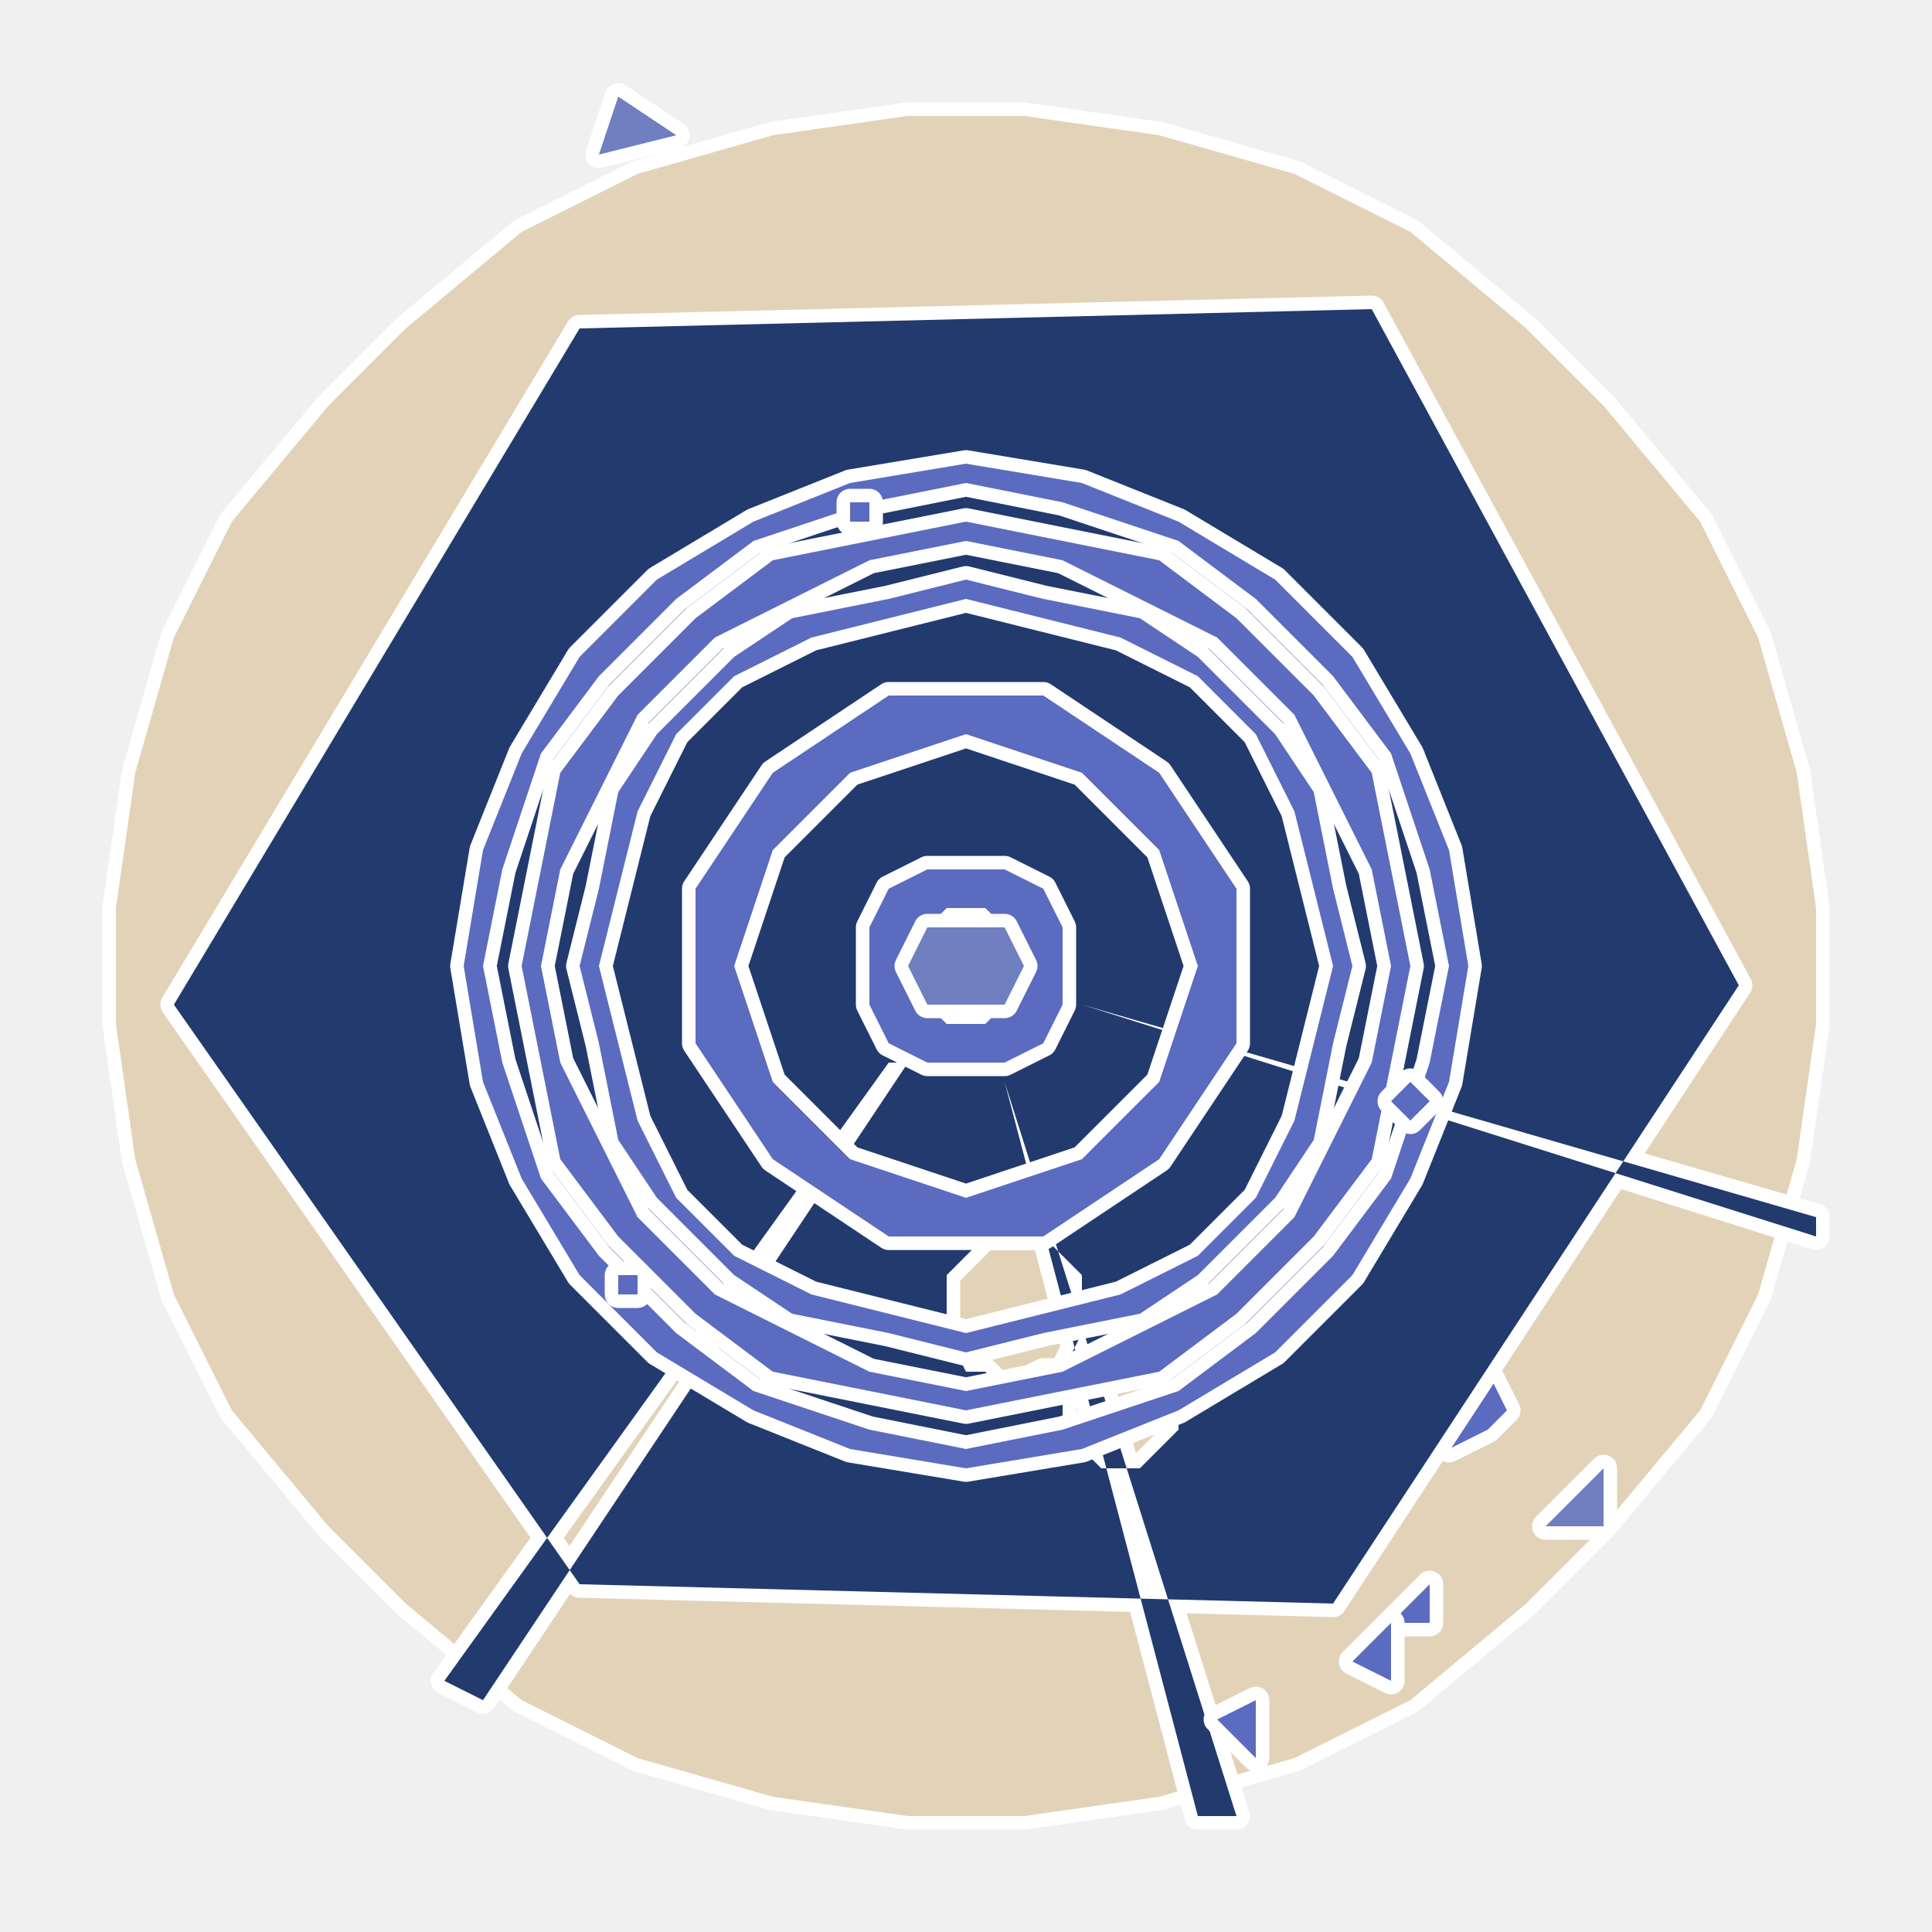
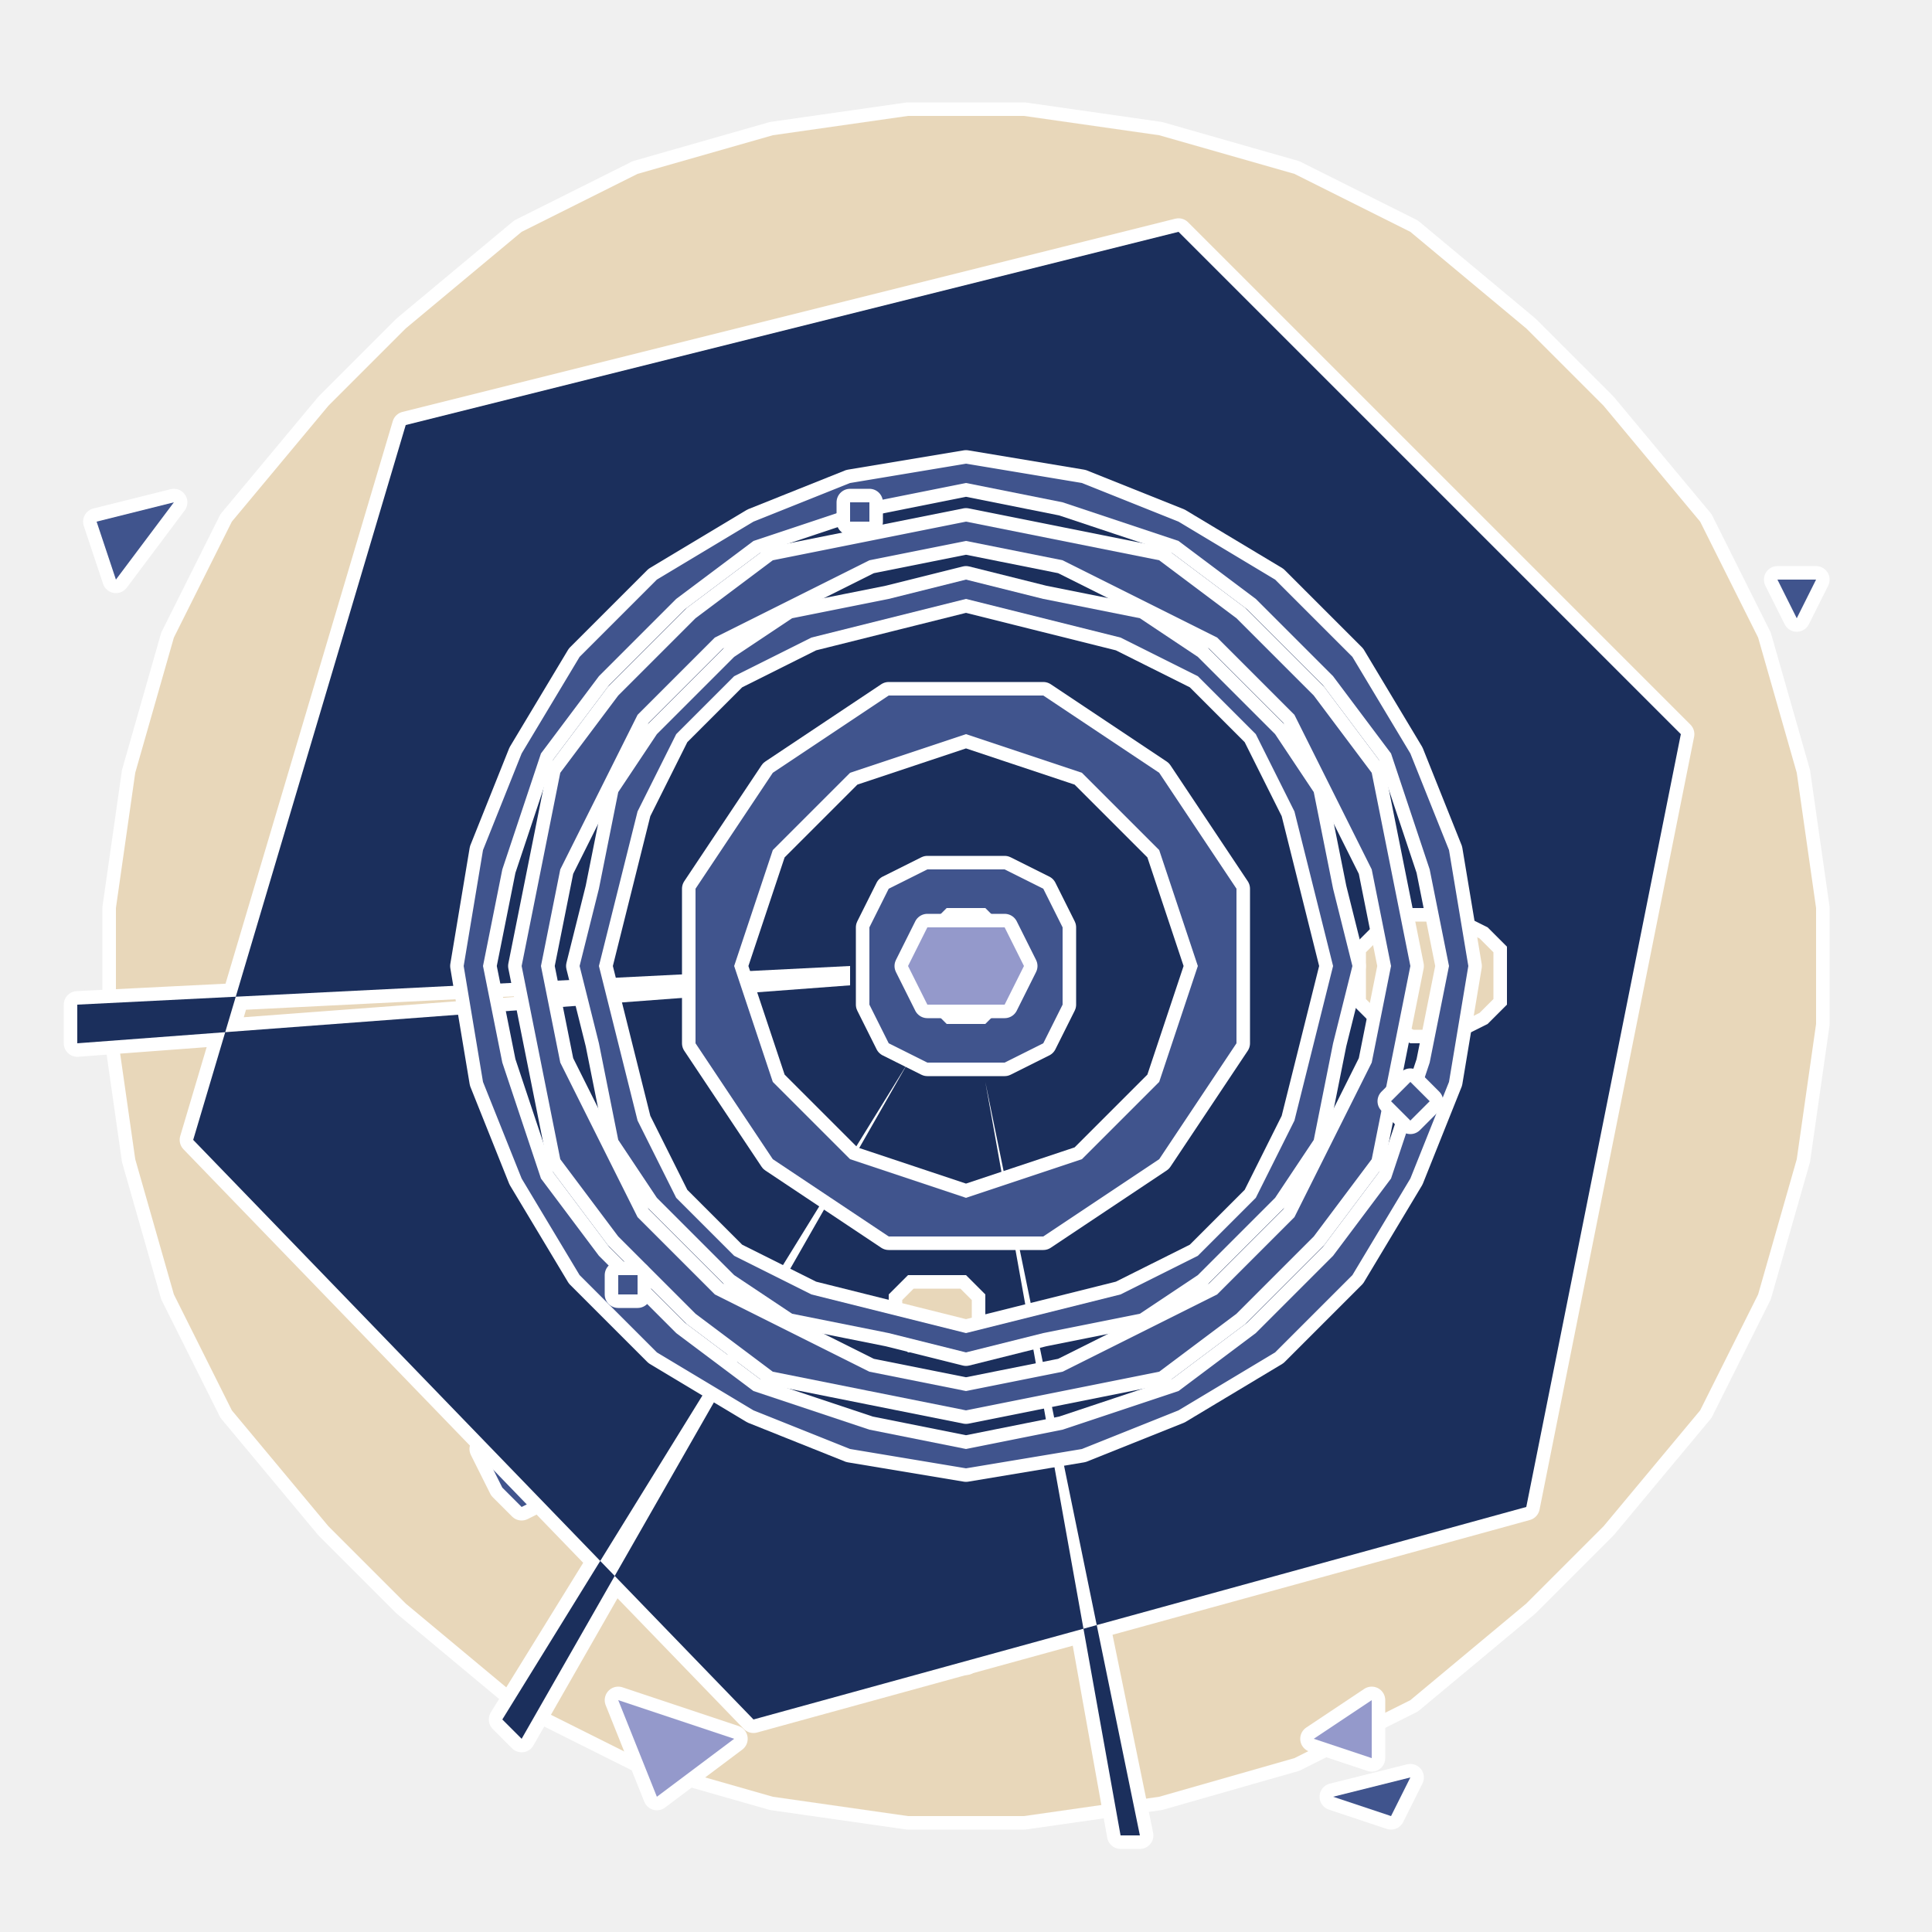
<svg xmlns="http://www.w3.org/2000/svg" viewBox="0 0 100 100" role="img" aria-label="@playform/hook-dsh-convention-suggester - spike-star">
  <style>
		@media (prefers-reduced-motion: no-preference) {
			.hook-dsh-convention-suggester-scene * { transform-box: view-box; transform-origin: 50% 50%; }
- 		.hook-dsh-convention-suggester-counter { animation: hook-dsh-convention-suggester-counter 27s linear -3s infinite; }
+ 		.hook-dsh-convention-suggester-counter { animation: hook-dsh-convention-suggester-counter 26s linear -4s infinite; }
		@keyframes hook-dsh-convention-suggester-counter { to { transform: rotate(-360deg); } }
- 		.hook-dsh-convention-suggester-breathe { animation: hook-dsh-convention-suggester-breathe 6s ease-in-out -3s infinite; }
+ 		.hook-dsh-convention-suggester-breathe { animation: hook-dsh-convention-suggester-breathe 6s ease-in-out -4s infinite; }
		@keyframes hook-dsh-convention-suggester-breathe { 50% { transform: scale(1.06); opacity: 0.85; } }
- 		.hook-dsh-convention-suggester-fire { animation: hook-dsh-convention-suggester-fire 2.9s ease-in-out infinite; }
+ 		.hook-dsh-convention-suggester-fire { animation: hook-dsh-convention-suggester-fire 2.6s ease-in-out infinite; }
		@keyframes hook-dsh-convention-suggester-fire { 0%, 100% { opacity: 0.35; } 50% { opacity: 1; } }
- 		.hook-dsh-convention-suggester-twinkle { animation: hook-dsh-convention-suggester-twinkle 9s ease-in-out -3s infinite; }
+ 		.hook-dsh-convention-suggester-twinkle { animation: hook-dsh-convention-suggester-twinkle 7s ease-in-out -4s infinite; }
		@keyframes hook-dsh-convention-suggester-twinkle { 0%, 100% { transform: scale(0.94); opacity: 0.4; } 50% { transform: scale(1.06); opacity: 1; } }
		}
	</style>
  <defs>
    <path id="hook-dsh-convention-suggester-0" d="M91,67 L88,73 L83,79 L79,83 L73,88 L67,91 L60,93 L53,94 L47,94 L40,93 L33,91 L27,88 L21,83 L17,79 L12,73 L9,67 L7,60 L6,53 L6,47 L7,40 L9,33 L12,27 L17,21 L21,17 L27,12 L33,9 L40,7 L47,6 L53,6 L60,7 L67,9 L73,12 L79,17 L83,21 L88,27 L91,33 L93,40 L94,47 L94,53 L93,60 Z" />
-     <path id="hook-dsh-convention-suggester-1" d="M78,73 L77,74 L75,75 L74,74 L73,73 L74,71 L75,70 L77,71 Z" />
-     <path id="hook-dsh-convention-suggester-2" d="M86,47 L86,49 L84,49 L82,49 L81,47 L82,45 L84,45 L86,45 Z" />
-     <path id="hook-dsh-convention-suggester-3" d="M19,46 L18,48 L16,48 L15,48 L14,46 L15,44 L16,43 L18,44 Z" />
-     <path id="hook-dsh-convention-suggester-4" d="M90,51 L69,83 L30,82 L9,52 L30,17 L71,16 Z M56,52 L94,63 L94,64 L56,52 Z M56,68 L56,69 L55,71 L54,71 L52,72 L51,71 L50,71 L49,69 L49,68 L49,66 L50,65 L51,64 L52,64 L54,64 L55,65 L56,66 Z M52,56 L64,94 L62,94 L52,56 Z M47,55 L25,88 L23,87 L46,55 Z M61,73 L61,74 L60,75 L59,76 L58,76 L57,76 L56,75 L55,74 L55,73 L55,72 L56,71 L57,70 L58,70 L59,70 L60,71 L61,72 Z M54,50 L54,52 L53,53 L52,54 L50,54 L48,54 L47,53 L46,52 L46,50 L46,48 L47,47 L48,46 L50,46 L52,46 L53,47 L54,48 Z" />
+     <path id="hook-dsh-convention-suggester-1" d="M30,75 L29,77 L27,78 L26,77 L25,75 L26,74 L27,73 L29,74 Z" />
+     <path id="hook-dsh-convention-suggester-2" d="M76,74 L76,76 L74,76 L72,76 L72,74 L72,72 L74,72 L76,72 Z" />
+     <path id="hook-dsh-convention-suggester-3" d="M51,84 L50,86 L48,86 L47,86 L46,84 L47,82 L48,82 L50,82 Z" />
+     <path id="hook-dsh-convention-suggester-4" d="M79,78 L39,89 L10,59 L21,22 L61,12 L87,38 Z M51,56 L59,95 L58,95 L51,56 Z M51,68 L51,69 L50,70 L49,70 L48,70 L48,70 L47,70 L46,69 L46,68 L46,67 L47,66 L48,66 L48,66 L49,66 L50,66 L51,67 Z M47,55 L27,90 L26,89 L47,55 Z M44,51 L4,54 L4,52 L44,50 Z M78,51 L78,52 L77,53 L75,54 L74,54 L73,54 L71,53 L70,52 L70,51 L70,49 L71,48 L73,47 L74,47 L75,47 L77,48 L78,49 Z M54,50 L54,52 L53,53 L52,54 L50,54 L48,54 L47,53 L46,52 L46,50 L46,48 L47,47 L48,46 L50,46 L52,46 L53,47 L54,48 Z" />
    <path id="hook-dsh-convention-suggester-5" d="M64,50 L64,54 L62,57 L60,60 L57,62 L54,64 L50,64 L46,64 L43,62 L40,60 L38,57 L36,54 L36,50 L36,46 L38,43 L40,40 L43,38 L46,36 L50,36 L54,36 L57,38 L60,40 L62,43 L64,46 Z M62,50 L61,53 L60,56 L58,58 L56,60 L53,61 L50,62 L47,61 L44,60 L42,58 L40,56 L39,53 L38,50 L39,47 L40,44 L42,42 L44,40 L47,39 L50,38 L53,39 L56,40 L58,42 L60,44 L61,47 Z" />
    <path id="hook-dsh-convention-suggester-6" d="M55,50 L55,52 L54,54 L52,55 L50,55 L48,55 L46,54 L45,52 L45,50 L45,48 L46,46 L48,45 L50,45 L52,45 L54,46 L55,48 Z M53,50 L53,51 L52,52 L51,53 L50,53 L49,53 L48,52 L47,51 L47,50 L47,49 L48,48 L49,47 L50,47 L51,47 L52,48 L53,49 Z" />
    <path id="hook-dsh-convention-suggester-7" d="M70,50 L69,54 L68,59 L66,62 L62,66 L59,68 L54,69 L50,70 L46,69 L41,68 L38,66 L34,62 L32,59 L31,54 L30,50 L31,46 L32,41 L34,38 L38,34 L41,32 L46,31 L50,30 L54,31 L59,32 L62,34 L66,38 L68,41 L69,46 Z M69,50 L68,54 L67,58 L65,62 L62,65 L58,67 L54,68 L50,69 L46,68 L42,67 L38,65 L35,62 L33,58 L32,54 L31,50 L32,46 L33,42 L35,38 L38,35 L42,33 L46,32 L50,31 L54,32 L58,33 L62,35 L65,38 L67,42 L68,46 Z" />
    <path id="hook-dsh-convention-suggester-8" d="M73,50 L72,55 L71,60 L68,64 L64,68 L60,71 L55,72 L50,73 L45,72 L40,71 L36,68 L32,64 L29,60 L28,55 L27,50 L28,45 L29,40 L32,36 L36,32 L40,29 L45,28 L50,27 L55,28 L60,29 L64,32 L68,36 L71,40 L72,45 Z M72,50 L71,55 L69,59 L67,63 L63,67 L59,69 L55,71 L50,72 L45,71 L41,69 L37,67 L33,63 L31,59 L29,55 L28,50 L29,45 L31,41 L33,37 L37,33 L41,31 L45,29 L50,28 L55,29 L59,31 L63,33 L67,37 L69,41 L71,45 Z" />
    <path id="hook-dsh-convention-suggester-9" d="M76,50 L75,56 L73,61 L70,66 L66,70 L61,73 L56,75 L50,76 L44,75 L39,73 L34,70 L30,66 L27,61 L25,56 L24,50 L25,44 L27,39 L30,34 L34,30 L39,27 L44,25 L50,24 L56,25 L61,27 L66,30 L70,34 L73,39 L75,44 Z M75,50 L74,55 L72,61 L69,65 L65,69 L61,72 L55,74 L50,75 L45,74 L39,72 L35,69 L31,65 L28,61 L26,55 L25,50 L26,45 L28,39 L31,35 L35,31 L39,28 L45,26 L50,25 L55,26 L61,28 L65,31 L69,35 L72,39 L74,45 Z" />
    <path id="hook-dsh-convention-suggester-10" d="M74,57 L73,58 L73,58 L72,57 L73,56 L73,56 Z" />
    <path id="hook-dsh-convention-suggester-11" d="M33,66 L33,67 L32,67 L32,66 L32,66 L33,66 Z" />
    <path id="hook-dsh-convention-suggester-12" d="M45,27 L45,27 L44,27 L44,27 L44,26 L45,26 Z" />
-     <path id="hook-dsh-convention-suggester-13" d="M74,82 L74,84 L72,84 Z" />
-     <path id="hook-dsh-convention-suggester-14" d="M31,8 L32,5 L35,7 Z" />
-     <path id="hook-dsh-convention-suggester-15" d="M72,84 L72,87 L70,86 Z" />
-     <path id="hook-dsh-convention-suggester-16" d="M83,76 L83,79 L80,79 Z" />
-     <path id="hook-dsh-convention-suggester-17" d="M65,88 L65,91 L63,89 Z" />
+     <path id="hook-dsh-convention-suggester-13" d="M73,92 L72,94 L69,93 Z" />
+     <path id="hook-dsh-convention-suggester-14" d="M38,90 L34,93 L32,88 Z" />
+     <path id="hook-dsh-convention-suggester-15" d="M92,30 L94,30 L93,32 Z" />
+     <path id="hook-dsh-convention-suggester-16" d="M71,88 L71,91 L68,90 Z" />
+     <path id="hook-dsh-convention-suggester-17" d="M6,30 L5,27 L9,26 Z" />
    <path id="hook-dsh-convention-suggester-18" d="M53,50 L52,52 L51,52 L49,52 L48,52 L47,50 L48,48 L49,48 L51,48 L52,48 Z" />
  </defs>
  <g class="hook-dsh-convention-suggester-scene">
-     <g fill="#E2D3B8" fill-opacity="1" fill-rule="evenodd" stroke="#ffffff" stroke-width="1.4" stroke-linejoin="round" paint-order="stroke fill">
+     <g fill="#E8D7BA" fill-opacity="1" fill-rule="evenodd" stroke="#ffffff" stroke-width="1.4" stroke-linejoin="round" paint-order="stroke fill">
      <use class="hook-dsh-convention-suggester-breathe" href="#hook-dsh-convention-suggester-0" />
    </g>
-     <g fill="#5B6BC0" fill-opacity="1" fill-rule="evenodd" stroke="#ffffff" stroke-width="1.4" stroke-linejoin="round" paint-order="stroke fill">
-       <use class="hook-dsh-convention-suggester-fire" style="animation-delay:-3.00s" href="#hook-dsh-convention-suggester-1" />
-       <use class="hook-dsh-convention-suggester-fire" style="animation-delay:-3.18s" href="#hook-dsh-convention-suggester-2" />
-       <use class="hook-dsh-convention-suggester-fire" style="animation-delay:-3.36s" href="#hook-dsh-convention-suggester-3" />
+     <g fill="#40548D" fill-opacity="1" fill-rule="evenodd" stroke="#ffffff" stroke-width="1.4" stroke-linejoin="round" paint-order="stroke fill">
+       <use class="hook-dsh-convention-suggester-fire" style="animation-delay:-4.00s" href="#hook-dsh-convention-suggester-1" />
+       <use class="hook-dsh-convention-suggester-fire" style="animation-delay:-4.18s" href="#hook-dsh-convention-suggester-2" />
+       <use class="hook-dsh-convention-suggester-fire" style="animation-delay:-4.36s" href="#hook-dsh-convention-suggester-3" />
    </g>
-     <g fill="#223A6E" fill-opacity="1" fill-rule="evenodd" stroke="#ffffff" stroke-width="1.4" stroke-linejoin="round" paint-order="stroke fill">
+     <g fill="#1B2F5C" fill-opacity="1" fill-rule="evenodd" stroke="#ffffff" stroke-width="1.4" stroke-linejoin="round" paint-order="stroke fill">
      <use href="#hook-dsh-convention-suggester-4" />
    </g>
-     <g fill="#5B6BC0" fill-opacity="1" fill-rule="evenodd" stroke="#ffffff" stroke-width="1.4" stroke-linejoin="round" paint-order="stroke fill">
+     <g fill="#40548D" fill-opacity="1" fill-rule="evenodd" stroke="#ffffff" stroke-width="1.4" stroke-linejoin="round" paint-order="stroke fill">
      <use class="hook-dsh-convention-suggester-breathe" href="#hook-dsh-convention-suggester-5" />
      <use class="hook-dsh-convention-suggester-breathe" href="#hook-dsh-convention-suggester-6" />
      <use class="hook-dsh-convention-suggester-breathe" href="#hook-dsh-convention-suggester-7" />
      <use class="hook-dsh-convention-suggester-breathe" href="#hook-dsh-convention-suggester-8" />
      <use class="hook-dsh-convention-suggester-breathe" href="#hook-dsh-convention-suggester-9" />
      <use class="hook-dsh-convention-suggester-counter" href="#hook-dsh-convention-suggester-10" />
      <use class="hook-dsh-convention-suggester-counter" href="#hook-dsh-convention-suggester-11" />
      <use class="hook-dsh-convention-suggester-counter" href="#hook-dsh-convention-suggester-12" />
      <use class="hook-dsh-convention-suggester-twinkle" href="#hook-dsh-convention-suggester-13" />
    </g>
-     <g fill="#6F7FC0" fill-opacity="1" fill-rule="evenodd" stroke="#ffffff" stroke-width="1.4" stroke-linejoin="round" paint-order="stroke fill">
+     <g fill="#9499CB" fill-opacity="1" fill-rule="evenodd" stroke="#ffffff" stroke-width="1.4" stroke-linejoin="round" paint-order="stroke fill">
      <use class="hook-dsh-convention-suggester-twinkle" href="#hook-dsh-convention-suggester-14" />
    </g>
-     <g fill="#5B6BC0" fill-opacity="1" fill-rule="evenodd" stroke="#ffffff" stroke-width="1.4" stroke-linejoin="round" paint-order="stroke fill">
+     <g fill="#40548D" fill-opacity="1" fill-rule="evenodd" stroke="#ffffff" stroke-width="1.4" stroke-linejoin="round" paint-order="stroke fill">
      <use class="hook-dsh-convention-suggester-twinkle" href="#hook-dsh-convention-suggester-15" />
    </g>
-     <g fill="#6F7FC0" fill-opacity="1" fill-rule="evenodd" stroke="#ffffff" stroke-width="1.4" stroke-linejoin="round" paint-order="stroke fill">
+     <g fill="#9499CB" fill-opacity="1" fill-rule="evenodd" stroke="#ffffff" stroke-width="1.4" stroke-linejoin="round" paint-order="stroke fill">
      <use class="hook-dsh-convention-suggester-twinkle" href="#hook-dsh-convention-suggester-16" />
    </g>
-     <g fill="#5B6BC0" fill-opacity="1" fill-rule="evenodd" stroke="#ffffff" stroke-width="1.4" stroke-linejoin="round" paint-order="stroke fill">
+     <g fill="#40548D" fill-opacity="1" fill-rule="evenodd" stroke="#ffffff" stroke-width="1.4" stroke-linejoin="round" paint-order="stroke fill">
      <use class="hook-dsh-convention-suggester-twinkle" href="#hook-dsh-convention-suggester-17" />
    </g>
-     <g fill="#6F7FC0" fill-opacity="1" fill-rule="evenodd" stroke="#ffffff" stroke-width="1.4" stroke-linejoin="round" paint-order="stroke fill">
+     <g fill="#9499CB" fill-opacity="1" fill-rule="evenodd" stroke="#ffffff" stroke-width="1.4" stroke-linejoin="round" paint-order="stroke fill">
      <use class="hook-dsh-convention-suggester-breathe" href="#hook-dsh-convention-suggester-18" />
    </g>
  </g>
</svg>
